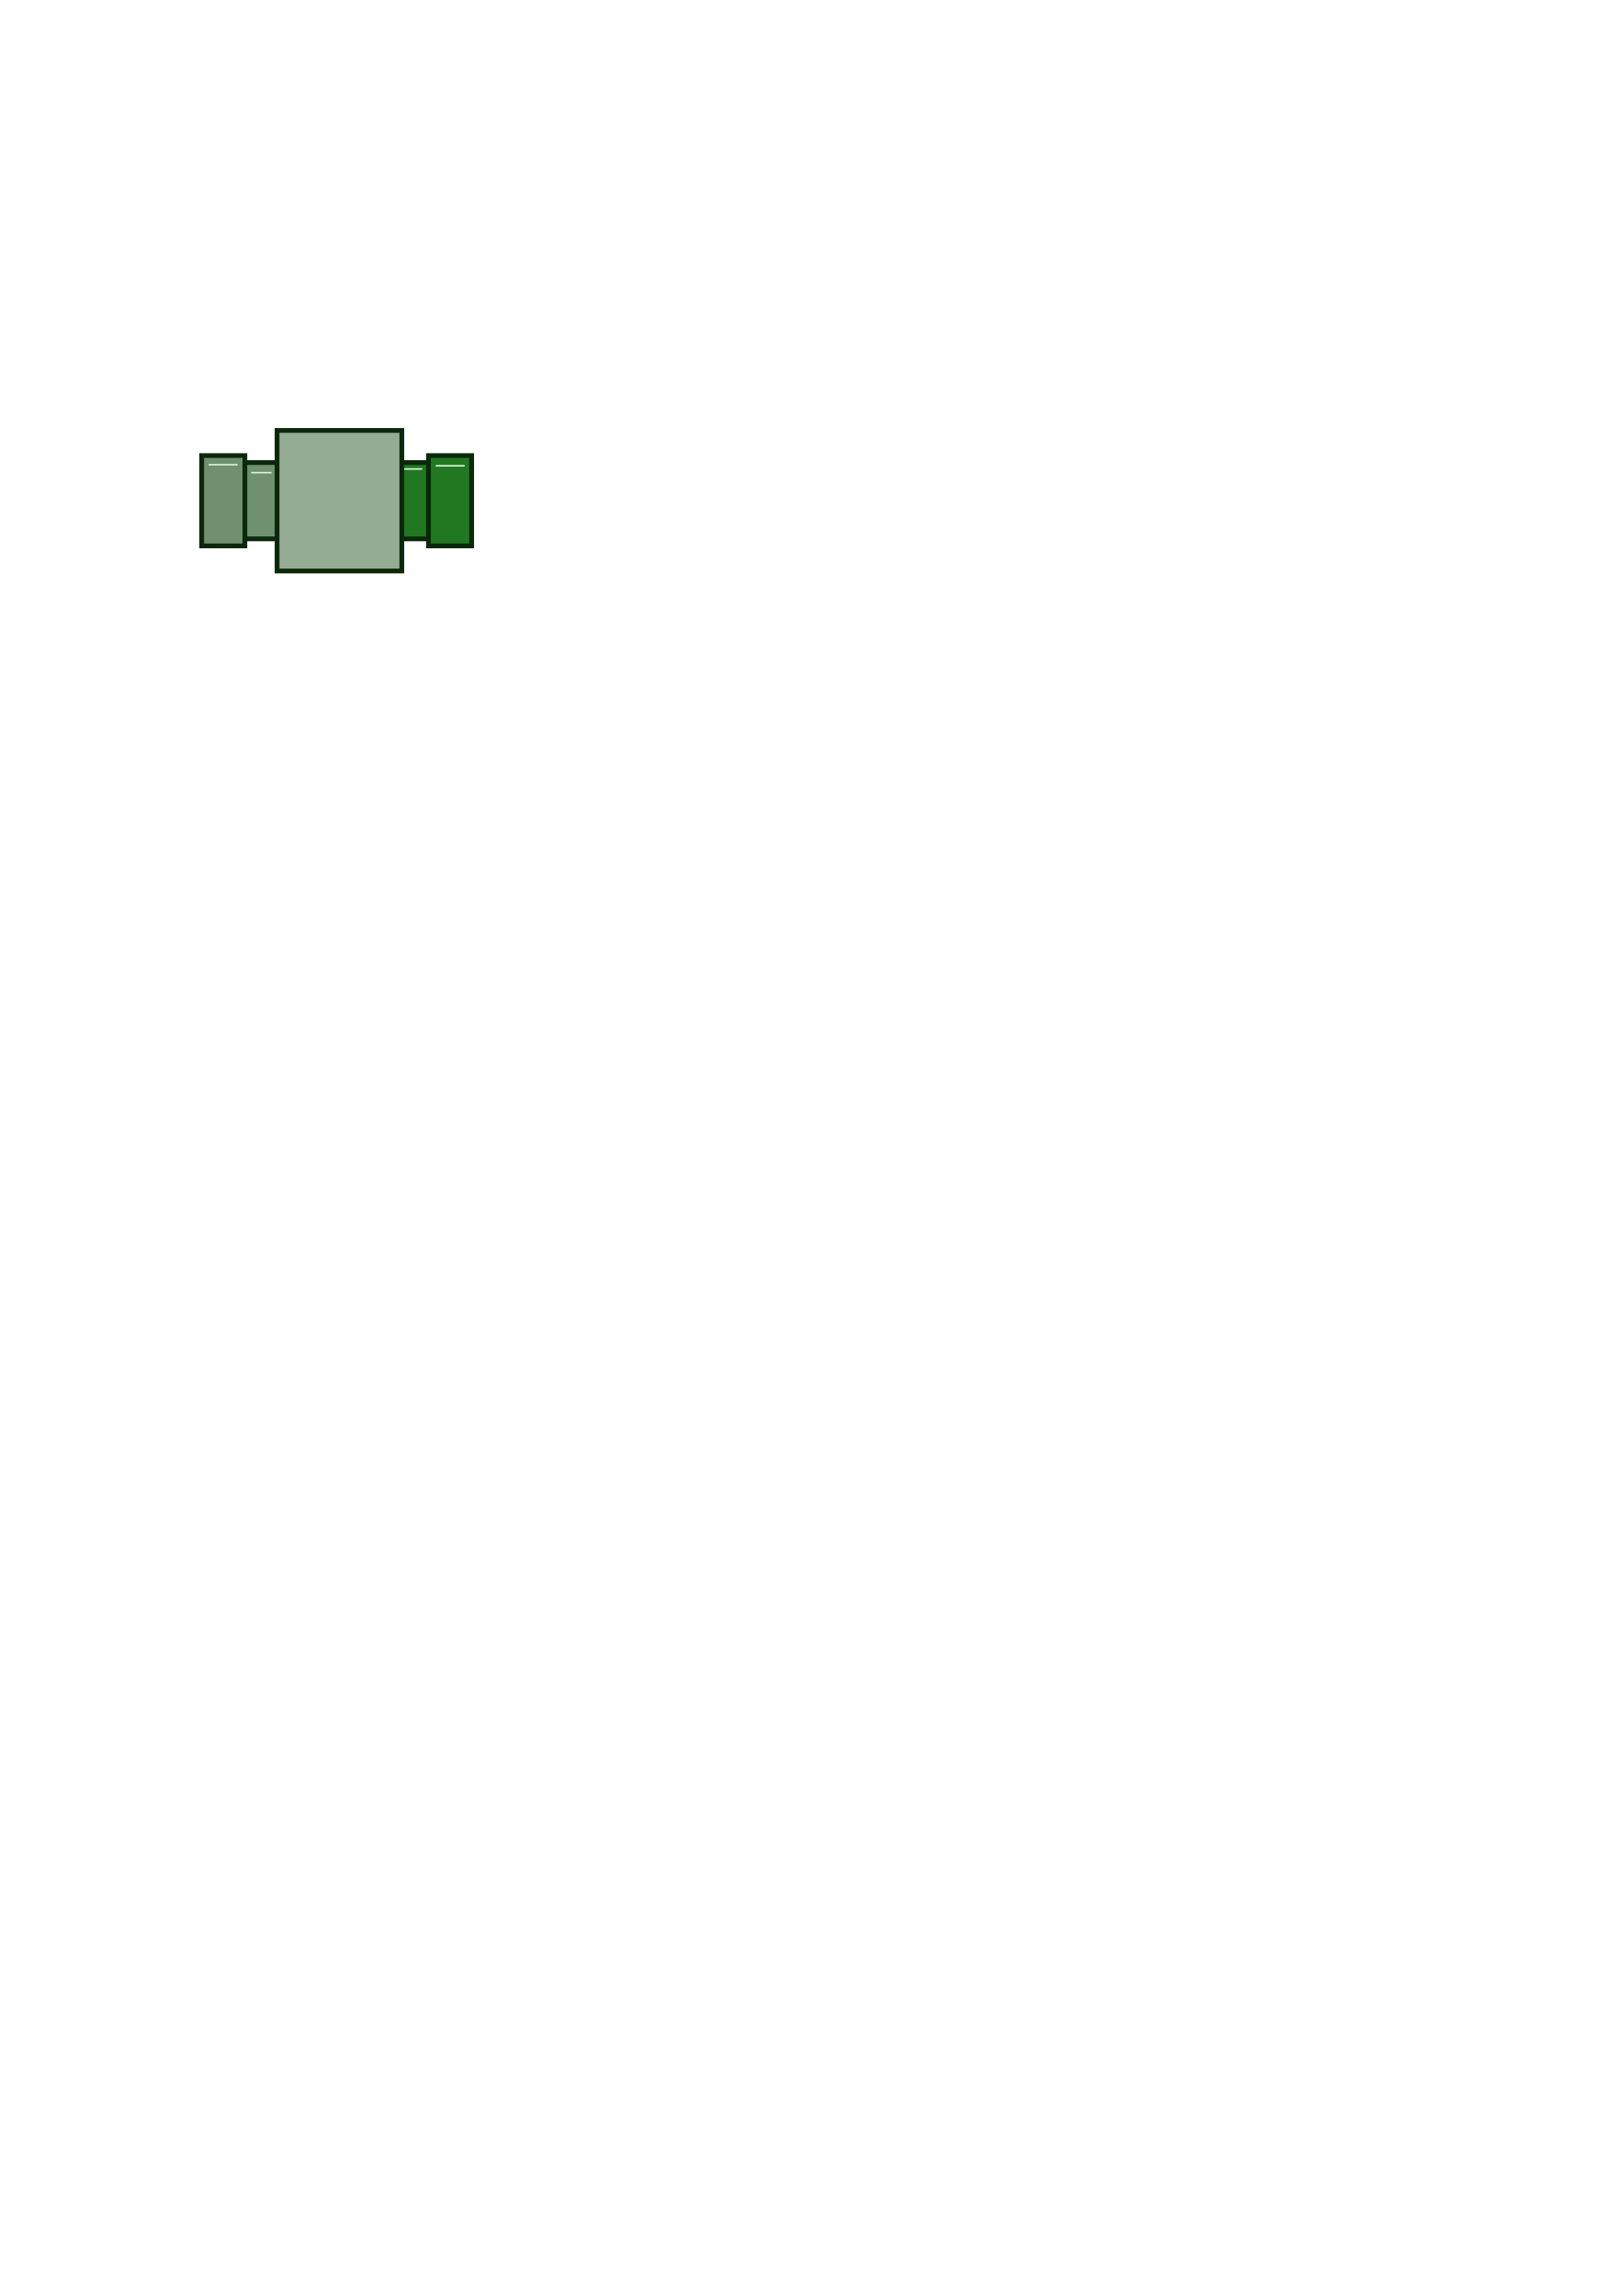
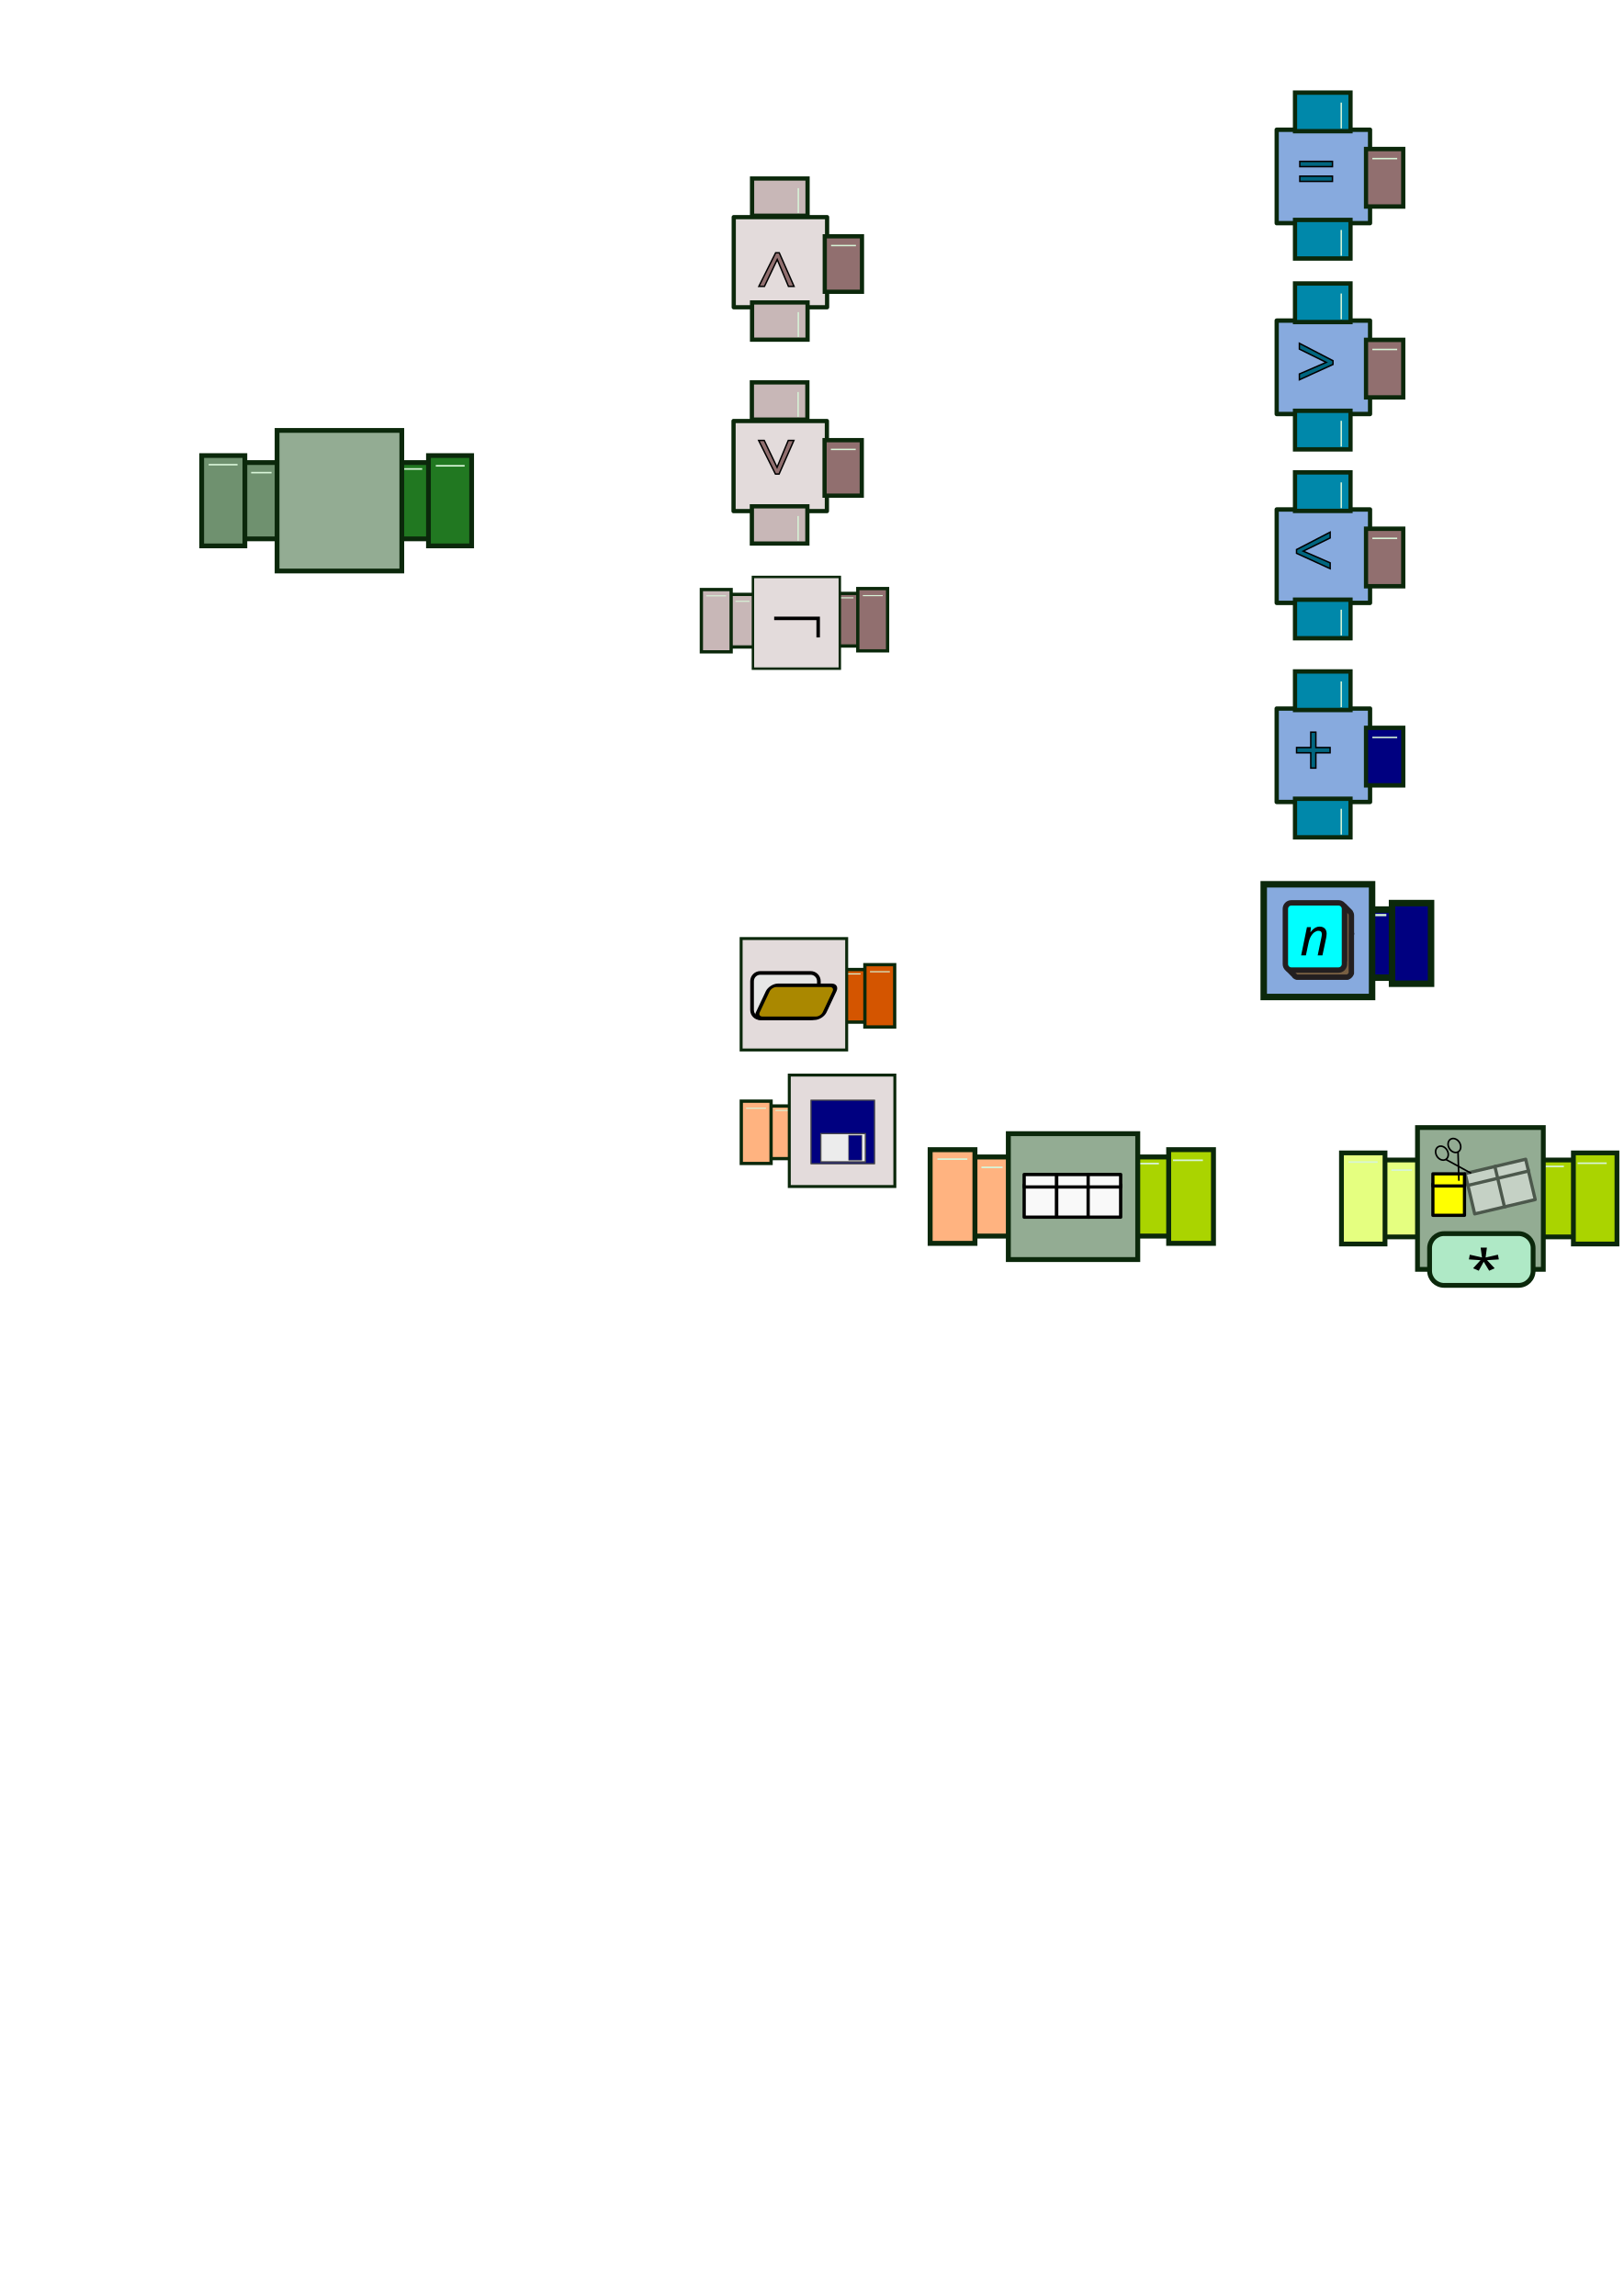
<svg xmlns="http://www.w3.org/2000/svg" width="744.094" height="1052.362" id="svg4090" version="1.1">
  <defs id="defs4092" />
  <g id="layer1">
    <g id="g19790-8-1" style="display:inline" transform="matrix(0.7275733,0,0,0.7275733,-26.77525,-80.49319)">
      <g style="display:inline" id="g19792-4-3" transform="matrix(0,1,-1,0,731.91,-36.78571)">
        <rect style="color:#000000;fill:#6f916f;fill-opacity:1;fill-rule:nonzero;stroke:#0b280b;stroke-width:3;stroke-miterlimit:4;stroke-dasharray:none;stroke-dashoffset:0;marker:none;visibility:visible;display:inline;overflow:visible;enable-background:accumulate" id="rect19794-6-8" width="48.046" height="92.857" x="438.834" y="458.039" />
        <rect y="540.872" x="434.404" height="27.197" width="56.907" id="rect19796-4-0" style="color:#000000;fill:#6f916f;fill-opacity:1;fill-rule:nonzero;stroke:#0b280b;stroke-width:3;stroke-miterlimit:4;stroke-dasharray:none;stroke-dashoffset:0;marker:none;visibility:visible;display:inline;overflow:visible;enable-background:accumulate" />
        <path id="path19798-3-0" d="m 445.164,524.071 0,12.857" style="fill:#d7f4d7;stroke:#d7f4d7;stroke-width:1px;stroke-linecap:butt;stroke-linejoin:miter;stroke-opacity:1" />
        <path style="fill:#d7f4d7;stroke:#d7f4d7;stroke-width:1px;stroke-linecap:butt;stroke-linejoin:miter;stroke-opacity:1" d="m 440.151,545.492 0,18.159" id="path19800-2-3" />
      </g>
      <rect style="color:#000000;fill:#217821;fill-opacity:1;fill-rule:nonzero;stroke:#0b280b;stroke-width:3;stroke-miterlimit:4;stroke-dasharray:none;stroke-dashoffset:0;marker:none;visibility:visible;display:inline;overflow:visible;enable-background:accumulate" id="rect19802-3-8" width="48.046" height="92.857" x="402.049" y="223.841" transform="matrix(0,1,1,0,0,0)" />
      <rect y="306.674" x="397.618" height="27.197" width="56.907" id="rect19804-8-8" style="color:#000000;fill:#217821;fill-opacity:1;fill-rule:nonzero;stroke:#0b280b;stroke-width:3;stroke-miterlimit:4;stroke-dasharray:none;stroke-dashoffset:0;marker:none;visibility:visible;display:inline;overflow:visible;enable-background:accumulate" transform="matrix(0,1,1,0,0,0)" />
      <path id="path19806-2-2" d="m 289.873,406.071 12.857,0" style="fill:#d7f4d7;stroke:#d7f4d7;stroke-width:1px;stroke-linecap:butt;stroke-linejoin:miter;stroke-opacity:1" />
      <path style="fill:#d7f4d7;stroke:#d7f4d7;stroke-width:1px;stroke-linecap:butt;stroke-linejoin:miter;stroke-opacity:1" d="m 311.294,404.071 18.159,0" id="path19808-2-6" />
      <rect style="color:#000000;fill:#93ac93;fill-opacity:1;fill-rule:nonzero;stroke:#0b280b;stroke-width:3;stroke-miterlimit:4;stroke-dasharray:none;stroke-dashoffset:0;marker:none;visibility:visible;display:inline;overflow:visible;enable-background:accumulate" id="rect19810-4-3" width="88.571" height="78.571" x="381.786" y="-289.89" transform="matrix(0,1,-1,0,0,0)" />
    </g>
+     <g style="display:inline" id="g9467" transform="matrix(1.531007,0,0,1.531007,176.5427,-289.0153)">
+       <g transform="matrix(0.3278085,0,0,0.3278085,-126.807,242.4964)" style="fill:#916f6f" id="g9378">
+         <rect transform="matrix(0,1,1,0,0,0)" y="735.486" x="378.055" height="92.857" width="48.046" id="rect9380" style="color:#000000;fill:#916f6f;fill-opacity:1;fill-rule:nonzero;stroke:#0b280b;stroke-width:3;stroke-miterlimit:4;stroke-dasharray:none;stroke-dashoffset:0;marker:none;visibility:visible;display:inline;overflow:visible;enable-background:accumulate" />
+         <rect transform="matrix(0,1,1,0,0,0)" style="color:#000000;fill:#916f6f;fill-opacity:1;fill-rule:nonzero;stroke:#0b280b;stroke-width:3;stroke-miterlimit:4;stroke-dasharray:none;stroke-dashoffset:0;marker:none;visibility:visible;display:inline;overflow:visible;enable-background:accumulate" id="rect9382" width="56.907" height="27.197" x="373.624" y="818.319" />
+         <path style="fill:#916f6f;stroke:#d7f4d7;stroke-width:1px;stroke-linecap:butt;stroke-linejoin:miter;stroke-opacity:1" d="m 801.519,382.078 12.857,0" id="path9384" />
+         <path id="path9386" d="m 822.939,380.078 18.159,0" style="fill:#916f6f;stroke:#d7f4d7;stroke-width:1px;stroke-linecap:butt;stroke-linejoin:miter;stroke-opacity:1" />
+       </g>
+       <g transform="matrix(0,0.3278085,-0.3278085,0,280.841,222.8649)" id="g9388" style="fill:#c8b7b7;display:inline">
+         <rect y="458.039" x="438.834" height="92.857" width="48.046" id="rect9390" style="color:#000000;fill:#c8b7b7;fill-opacity:1;fill-rule:nonzero;stroke:#0b280b;stroke-width:3;stroke-miterlimit:4;stroke-dasharray:none;stroke-dashoffset:0;marker:none;visibility:visible;display:inline;overflow:visible;enable-background:accumulate" />
+         <rect style="color:#000000;fill:#c8b7b7;fill-opacity:1;fill-rule:nonzero;stroke:#0b280b;stroke-width:3;stroke-miterlimit:4;stroke-dasharray:none;stroke-dashoffset:0;marker:none;visibility:visible;display:inline;overflow:visible;enable-background:accumulate" id="rect9392" width="56.907" height="27.197" x="434.404" y="540.872" />
+         <path style="fill:#c8b7b7;stroke:#d7f4d7;stroke-width:1px;stroke-linecap:butt;stroke-linejoin:miter;stroke-opacity:1" d="m 445.164,524.071 0,12.857" id="path9394" />
+         <path id="path9396" d="m 440.151,545.492 0,18.159" style="fill:#c8b7b7;stroke:#d7f4d7;stroke-width:1px;stroke-linecap:butt;stroke-linejoin:miter;stroke-opacity:1" />
+       </g>
+       <rect style="color:#000000;fill:#e3dbdb;fill-opacity:1;fill-rule:nonzero;stroke:#0b280b;stroke-width:0.73;stroke-miterlimit:4;stroke-dasharray:none;stroke-dashoffset:0;marker:none;visibility:visible;display:inline;overflow:visible;enable-background:accumulate" id="rect9398" width="27.463" height="26.01" x="361.488" y="-136.07" transform="matrix(0,1,-1,0,0,0)" />
+       <path id="path9465" d="m 116.419,373.904 13.168,0 0,5.704" style="fill:none;stroke:#000000;stroke-width:1.043;stroke-linecap:butt;stroke-linejoin:miter;stroke-miterlimit:4;stroke-opacity:1;stroke-dasharray:none" />
+     </g>
+     <g style="display:inline" id="g11375" transform="matrix(0.6462443,0,0,0.6462443,-103.75,-207.856)">
+       <rect y="475.64" x="680.858" height="63.912" width="66.201" id="rect11255" style="fill:#e3dbdb;fill-opacity:1;stroke:#0b280b;stroke-width:3;stroke-linecap:round;stroke-linejoin:round;stroke-miterlimit:4;stroke-opacity:1;stroke-dasharray:none" />
+       <text transform="matrix(0,-0.998688,1.001314,0,0,0)" xml:space="preserve" style="font-size:50.67px;font-style:normal;font-weight:normal;line-height:125%;letter-spacing:0px;word-spacing:0px;fill:#916f6f;fill-opacity:1;stroke:#000000;stroke-width:1px;stroke-linecap:butt;stroke-linejoin:miter;stroke-opacity:1;font-family:sans-serif" x="-527.994" y="728.557" id="text11263">
+         <tspan style="fill:#916f6f;fill-opacity:1;stroke-width:1px" id="tspan11265" x="-527.994" y="728.557">&gt;</tspan>
+       </text>
+       <g style="fill:#916f6f;fill-opacity:1" transform="matrix(0,-1.294903,1.287161,0,653.9113,1735.881)" id="g11267">
+         <g style="fill:#916f6f;fill-opacity:1" id="g11269" transform="matrix(0,1,-1,0,1006.708,-884.3725)">
+           <rect y="955.45" x="43.972" height="20.505" width="30.391" id="rect11271" style="color:#000000;fill:#916f6f;fill-opacity:1;fill-rule:nonzero;stroke:#0b280b;stroke-width:2.324;stroke-miterlimit:4;stroke-dasharray:none;stroke-dashoffset:0;marker:none;visibility:visible;display:inline;overflow:visible;enable-background:accumulate" transform="matrix(0,1,1,0,0,0)" />
+           <path style="fill:#916f6f;fill-opacity:1;stroke:#d7f4d7;stroke-width:0.775px;stroke-linecap:butt;stroke-linejoin:miter;stroke-opacity:1" d="m 958.933,49.044 13.691,0" id="path11273" />
+         </g>
+       </g>
+       <g style="fill:#c8b7b7;fill-opacity:1" id="g11275" transform="matrix(0,1.287161,-1.294903,0,693.7436,-718.5692)">
+         <rect transform="matrix(0,1,-1,0,0,0)" style="color:#000000;fill:#c8b7b7;fill-opacity:1;fill-rule:nonzero;stroke:#0b280b;stroke-width:2.324;stroke-miterlimit:4;stroke-dasharray:none;stroke-dashoffset:0;marker:none;visibility:visible;display:inline;overflow:visible;enable-background:accumulate" id="rect11277" width="30.391" height="20.505" x="-30.476" y="-927.004" />
+         <path id="path11279" d="m 925.52,-25.404 -13.691,0" style="fill:#c8b7b7;fill-opacity:1;stroke:#d7f4d7;stroke-width:0.775px;stroke-linecap:butt;stroke-linejoin:miter;stroke-opacity:1" />
+       </g>
+       <g transform="matrix(0,1.287161,-1.294903,0,693.7436,-630.6597)" id="g11328" style="fill:#c8b7b7;fill-opacity:1">
+         <rect y="-927.004" x="-30.476" height="20.505" width="30.391" id="rect11330" style="color:#000000;fill:#c8b7b7;fill-opacity:1;fill-rule:nonzero;stroke:#0b280b;stroke-width:2.324;stroke-miterlimit:4;stroke-dasharray:none;stroke-dashoffset:0;marker:none;visibility:visible;display:inline;overflow:visible;enable-background:accumulate" transform="matrix(0,1,-1,0,0,0)" />
+         <path style="fill:#c8b7b7;fill-opacity:1;stroke:#d7f4d7;stroke-width:0.775px;stroke-linecap:butt;stroke-linejoin:miter;stroke-opacity:1" d="m 925.52,-25.404 -13.691,0" id="path11332" />
+       </g>
+     </g>
+     <g style="display:inline" id="g11360" transform="matrix(0.6462443,0,0,0.6462443,-199.5613,-110.5238)">
+       <rect style="fill:#e3dbdb;fill-opacity:1;stroke:#0b280b;stroke-width:3;stroke-linecap:round;stroke-linejoin:round;stroke-miterlimit:4;stroke-opacity:1;stroke-dasharray:none" id="rect11334" width="66.201" height="63.912" x="828.98" y="469.618" />
+       <text id="text11336" y="876.484" x="481.511" style="font-size:50.67px;font-style:normal;font-weight:normal;line-height:125%;letter-spacing:0px;word-spacing:0px;fill:#916f6f;fill-opacity:1;stroke:#000000;stroke-width:1px;stroke-linecap:butt;stroke-linejoin:miter;stroke-opacity:1;font-family:sans-serif" xml:space="preserve" transform="matrix(0,0.998688,1.001314,0,0,0)">
+         <tspan y="876.484" x="481.511" id="tspan11338" style="fill:#916f6f;fill-opacity:1;stroke-width:1px">&gt;</tspan>
+       </text>
+       <g id="g11340" transform="matrix(0,-1.294903,1.287161,0,802.0328,1729.86)" style="fill:#916f6f;fill-opacity:1">
+         <g transform="matrix(0,1,-1,0,1006.708,-884.3725)" id="g11342" style="fill:#916f6f;fill-opacity:1">
+           <rect transform="matrix(0,1,1,0,0,0)" style="color:#000000;fill:#916f6f;fill-opacity:1;fill-rule:nonzero;stroke:#0b280b;stroke-width:2.324;stroke-miterlimit:4;stroke-dasharray:none;stroke-dashoffset:0;marker:none;visibility:visible;display:inline;overflow:visible;enable-background:accumulate" id="rect11344" width="30.391" height="20.505" x="43.972" y="955.45" />
+           <path id="path11346" d="m 958.933,49.044 13.691,0" style="fill:#916f6f;fill-opacity:1;stroke:#d7f4d7;stroke-width:0.775px;stroke-linecap:butt;stroke-linejoin:miter;stroke-opacity:1" />
+         </g>
+       </g>
+       <g transform="matrix(0,1.287161,-1.294903,0,841.8651,-724.5904)" id="g11348" style="fill:#c8b7b7;fill-opacity:1">
+         <rect y="-927.004" x="-30.476" height="20.505" width="30.391" id="rect11350" style="color:#000000;fill:#c8b7b7;fill-opacity:1;fill-rule:nonzero;stroke:#0b280b;stroke-width:2.324;stroke-miterlimit:4;stroke-dasharray:none;stroke-dashoffset:0;marker:none;visibility:visible;display:inline;overflow:visible;enable-background:accumulate" transform="matrix(0,1,-1,0,0,0)" />
+         <path style="fill:#c8b7b7;fill-opacity:1;stroke:#d7f4d7;stroke-width:0.775px;stroke-linecap:butt;stroke-linejoin:miter;stroke-opacity:1" d="m 925.52,-25.404 -13.691,0" id="path11352" />
+       </g>
+       <g style="fill:#c8b7b7;fill-opacity:1" id="g11354" transform="matrix(0,1.287161,-1.294903,0,841.8651,-636.6809)">
+         <rect transform="matrix(0,1,-1,0,0,0)" style="color:#000000;fill:#c8b7b7;fill-opacity:1;fill-rule:nonzero;stroke:#0b280b;stroke-width:2.324;stroke-miterlimit:4;stroke-dasharray:none;stroke-dashoffset:0;marker:none;visibility:visible;display:inline;overflow:visible;enable-background:accumulate" id="rect11356" width="30.391" height="20.505" x="-30.476" y="-927.004" />
+         <path id="path11358" d="m 925.52,-25.404 -13.691,0" style="fill:#c8b7b7;fill-opacity:1;stroke:#d7f4d7;stroke-width:0.775px;stroke-linecap:butt;stroke-linejoin:miter;stroke-opacity:1" />
+       </g>
+     </g>
+     <g style="display:inline" id="g11603" transform="matrix(1.105362,0,0,1.14556,-173.2795,-86.34945)">
+       <g transform="matrix(0.5847671,0,0,0.5847671,216.0866,108.8277)" id="g11485">
+         <rect style="fill:#87aade;fill-opacity:1;stroke:#0b280b;stroke-width:3;stroke-linecap:round;stroke-linejoin:round;stroke-miterlimit:4;stroke-opacity:1;stroke-dasharray:none" id="rect11459" width="66.201" height="63.912" x="803.691" y="291.391" />
+         <text id="text11461" y="337.314" x="816.313" style="font-size:50.67px;font-style:normal;font-weight:normal;line-height:125%;letter-spacing:0px;word-spacing:0px;fill:#006680;fill-opacity:1;stroke:#000000;stroke-width:1px;stroke-linecap:butt;stroke-linejoin:miter;stroke-opacity:1;font-family:sans-serif" xml:space="preserve" transform="scale(0.998688,1.001314)">
+           <tspan y="337.314" x="816.313" id="tspan11463" style="stroke-width:1px">&lt;</tspan>
+         </text>
+         <g style="fill:#916f6f;fill-opacity:1" id="g11465" transform="matrix(0,-1.294903,1.287161,0,775.5396,1551.224)">
+           <g style="fill:#916f6f;fill-opacity:1" transform="matrix(0,1,-1,0,1006.708,-884.3725)" id="g11467">
+             <rect transform="matrix(0,1,1,0,0,0)" style="color:#000000;fill:#916f6f;fill-opacity:1;fill-rule:nonzero;stroke:#0b280b;stroke-width:2.324;stroke-miterlimit:4;stroke-dasharray:none;stroke-dashoffset:0;marker:none;visibility:visible;display:inline;overflow:visible;enable-background:accumulate" id="rect11469" width="30.391" height="20.505" x="43.972" y="955.45" />
+             <path id="path11471" d="m 958.933,49.044 13.691,0" style="fill:#916f6f;fill-opacity:1;stroke:#d7f4d7;stroke-width:0.775px;stroke-linecap:butt;stroke-linejoin:miter;stroke-opacity:1" />
+           </g>
+         </g>
+         <g transform="matrix(0,1.287161,-1.294903,0,816.5761,-900.8179)" id="g11473">
+           <rect y="-927.004" x="-30.476" height="20.505" width="30.391" id="rect11475" style="color:#000000;fill:#0088aa;fill-opacity:1;fill-rule:nonzero;stroke:#0b280b;stroke-width:2.324;stroke-miterlimit:4;stroke-dasharray:none;stroke-dashoffset:0;marker:none;visibility:visible;display:inline;overflow:visible;enable-background:accumulate" transform="matrix(0,1,-1,0,0,0)" />
+           <path style="fill:#d7f4d7;stroke:#d7f4d7;stroke-width:0.775px;stroke-linecap:butt;stroke-linejoin:miter;stroke-opacity:1" d="m 925.52,-25.404 -13.691,0" id="path11477" />
+         </g>
+         <g id="g11479" transform="matrix(0,1.287161,-1.294903,0,816.5761,-813.7042)">
+           <rect transform="matrix(0,1,-1,0,0,0)" style="color:#000000;fill:#0088aa;fill-opacity:1;fill-rule:nonzero;stroke:#0b280b;stroke-width:2.324;stroke-miterlimit:4;stroke-dasharray:none;stroke-dashoffset:0;marker:none;visibility:visible;display:inline;overflow:visible;enable-background:accumulate" id="rect11481" width="30.391" height="20.505" x="-30.476" y="-927.004" />
+           <path id="path11483" d="m 925.52,-25.404 -13.691,0" style="fill:#d7f4d7;stroke:#d7f4d7;stroke-width:0.775px;stroke-linecap:butt;stroke-linejoin:miter;stroke-opacity:1" />
+         </g>
+       </g>
+     </g>
+     <g style="display:inline" id="g11588" transform="matrix(1.105362,0,0,1.14556,-75.98004,-172.1136)">
+       <rect style="fill:#87aade;fill-opacity:1;stroke:#0b280b;stroke-width:1.754;stroke-linecap:round;stroke-linejoin:round;stroke-miterlimit:4;stroke-opacity:1;stroke-dasharray:none" id="rect4495" width="38.712" height="37.374" x="598.033" y="278.519" />
+       <text id="text4501" y="305.232" x="606.754" style="font-size:29.63px;font-style:normal;font-weight:normal;line-height:125%;letter-spacing:0px;word-spacing:0px;fill:#006680;fill-opacity:1;stroke:#000000;stroke-width:0.585px;stroke-linecap:butt;stroke-linejoin:miter;stroke-opacity:1;font-family:sans-serif" xml:space="preserve" transform="scale(0.998688,1.001314)">
+         <tspan y="305.232" x="606.754" id="tspan4503" style="stroke-width:0.585px">&gt;</tspan>
+       </text>
+       <g style="fill:#916f6f;fill-opacity:1" id="g4505" transform="matrix(0,-0.7572165,0.7526895,0,581.5716,1015.228)">
+         <g style="fill:#916f6f;fill-opacity:1" transform="matrix(0,1,-1,0,1006.708,-884.3725)" id="g4507">
+           <rect transform="matrix(0,1,1,0,0,0)" style="color:#000000;fill:#916f6f;fill-opacity:1;fill-rule:nonzero;stroke:#0b280b;stroke-width:2.324;stroke-miterlimit:4;stroke-dasharray:none;stroke-dashoffset:0;marker:none;visibility:visible;display:inline;overflow:visible;enable-background:accumulate" id="rect4509" width="30.391" height="20.505" x="43.972" y="955.45" />
+           <path id="path4511" d="m 958.933,49.044 13.691,0" style="fill:#916f6f;fill-opacity:1;stroke:#d7f4d7;stroke-width:0.775px;stroke-linecap:butt;stroke-linejoin:miter;stroke-opacity:1" />
+         </g>
+       </g>
+       <g transform="matrix(0,0.7526895,-0.7572165,0,605.5684,-418.6452)" id="g4519">
+         <rect y="-927.004" x="-30.476" height="20.505" width="30.391" id="rect4521" style="color:#000000;fill:#0088aa;fill-opacity:1;fill-rule:nonzero;stroke:#0b280b;stroke-width:2.324;stroke-miterlimit:4;stroke-dasharray:none;stroke-dashoffset:0;marker:none;visibility:visible;display:inline;overflow:visible;enable-background:accumulate" transform="matrix(0,1,-1,0,0,0)" />
+         <path style="fill:#d7f4d7;stroke:#d7f4d7;stroke-width:0.775px;stroke-linecap:butt;stroke-linejoin:miter;stroke-opacity:1" d="m 925.52,-25.404 -13.691,0" id="path4523" />
+       </g>
+       <g id="g11307" transform="matrix(0,0.7526895,-0.7572165,0,605.5684,-367.704)">
+         <rect transform="matrix(0,1,-1,0,0,0)" style="color:#000000;fill:#0088aa;fill-opacity:1;fill-rule:nonzero;stroke:#0b280b;stroke-width:2.324;stroke-miterlimit:4;stroke-dasharray:none;stroke-dashoffset:0;marker:none;visibility:visible;display:inline;overflow:visible;enable-background:accumulate" id="rect11309" width="30.391" height="20.505" x="-30.476" y="-927.004" />
+         <path id="path11311" d="m 925.52,-25.404 -13.691,0" style="fill:#d7f4d7;stroke:#d7f4d7;stroke-width:0.775px;stroke-linecap:butt;stroke-linejoin:miter;stroke-opacity:1" />
+       </g>
+     </g>
+     <g style="display:inline" id="g11444" transform="matrix(0.6463793,0,0,0.6698859,247.719,-134.122)">
+       <rect y="288.982" x="521.898" height="63.912" width="66.201" id="rect11392" style="fill:#87aade;fill-opacity:1;stroke:#0b280b;stroke-width:3;stroke-linecap:round;stroke-linejoin:round;stroke-miterlimit:4;stroke-opacity:1;stroke-dasharray:none" />
+       <text transform="scale(0.998688,1.001314)" xml:space="preserve" style="font-size:50.67px;font-style:normal;font-weight:normal;line-height:125%;letter-spacing:0px;word-spacing:0px;fill:#006680;fill-opacity:1;stroke:#000000;stroke-width:1px;stroke-linecap:butt;stroke-linejoin:miter;stroke-opacity:1;font-family:sans-serif" x="536.153" y="334.909" id="text11394">
+         <tspan style="stroke-width:1px" id="tspan11396" x="536.153" y="334.909">=</tspan>
+       </text>
+       <g style="fill:#916f6f;fill-opacity:1" transform="matrix(0,-1.294903,1.287161,0,493.7474,1548.816)" id="g11398">
+         <g style="fill:#916f6f;fill-opacity:1" id="g11400" transform="matrix(0,1,-1,0,1006.708,-884.3725)">
+           <rect y="955.45" x="43.972" height="20.505" width="30.391" id="rect11402" style="color:#000000;fill:#916f6f;fill-opacity:1;fill-rule:nonzero;stroke:#0b280b;stroke-width:2.324;stroke-miterlimit:4;stroke-dasharray:none;stroke-dashoffset:0;marker:none;visibility:visible;display:inline;overflow:visible;enable-background:accumulate" transform="matrix(0,1,1,0,0,0)" />
+           <path style="fill:#916f6f;fill-opacity:1;stroke:#d7f4d7;stroke-width:0.775px;stroke-linecap:butt;stroke-linejoin:miter;stroke-opacity:1" d="m 958.933,49.044 13.691,0" id="path11404" />
+         </g>
+       </g>
+       <g id="g11406" transform="matrix(0,1.287161,-1.294903,0,534.7839,-903.2264)">
+         <rect transform="matrix(0,1,-1,0,0,0)" style="color:#000000;fill:#0088aa;fill-opacity:1;fill-rule:nonzero;stroke:#0b280b;stroke-width:2.324;stroke-miterlimit:4;stroke-dasharray:none;stroke-dashoffset:0;marker:none;visibility:visible;display:inline;overflow:visible;enable-background:accumulate" id="rect11408" width="30.391" height="20.505" x="-30.476" y="-927.004" />
+         <path id="path11410" d="m 925.52,-25.404 -13.691,0" style="fill:#d7f4d7;stroke:#d7f4d7;stroke-width:0.775px;stroke-linecap:butt;stroke-linejoin:miter;stroke-opacity:1" />
+       </g>
+       <g transform="matrix(0,1.287161,-1.294903,0,534.7839,-816.1127)" id="g11412">
+         <rect y="-927.004" x="-30.476" height="20.505" width="30.391" id="rect11414" style="color:#000000;fill:#0088aa;fill-opacity:1;fill-rule:nonzero;stroke:#0b280b;stroke-width:2.324;stroke-miterlimit:4;stroke-dasharray:none;stroke-dashoffset:0;marker:none;visibility:visible;display:inline;overflow:visible;enable-background:accumulate" transform="matrix(0,1,-1,0,0,0)" />
+         <path style="fill:#d7f4d7;stroke:#d7f4d7;stroke-width:0.775px;stroke-linecap:butt;stroke-linejoin:miter;stroke-opacity:1" d="m 925.52,-25.404 -13.691,0" id="path11416" />
+       </g>
+     </g>
+     <g style="display:inline" id="g11679" transform="matrix(1.262883,0,0,1.262883,125.1983,-237.8141)">
+       <rect style="fill:#87aade;fill-opacity:1;stroke:#0b280b;stroke-width:1.563;stroke-linecap:round;stroke-linejoin:round;stroke-miterlimit:4;stroke-opacity:1;stroke-dasharray:none" id="rect11623" width="33.884" height="33.902" x="364.139" y="445.473" />
+       <text id="text11625" y="461.141" x="377.215" style="font-size:26.402px;font-style:normal;font-weight:normal;line-height:125%;letter-spacing:0px;word-spacing:0px;fill:#006680;fill-opacity:1;stroke:#000000;stroke-width:0.521px;stroke-linecap:butt;stroke-linejoin:miter;stroke-opacity:1;font-family:sans-serif" xml:space="preserve" transform="scale(0.9810093,1.019358)">
+         <tspan y="461.141" x="377.215" id="tspan11627" style="stroke-width:0.521px">+</tspan>
+       </text>
+       <g id="g11631" transform="matrix(0.6588055,0,0,0.6868705,-232.8989,422.2637)" style="fill:#000080;fill-opacity:1">
+         <rect y="955.45" x="43.972" height="20.505" width="30.391" id="rect11633" style="color:#000000;fill:#000080;fill-opacity:1;fill-rule:nonzero;stroke:#0b280b;stroke-width:2.324;stroke-miterlimit:4;stroke-dasharray:none;stroke-dashoffset:0;marker:none;visibility:visible;display:inline;overflow:visible;enable-background:accumulate" transform="matrix(0,1,1,0,0,0)" />
+         <path style="fill:#000080;fill-opacity:1;stroke:#d7f4d7;stroke-width:0.775px;stroke-linecap:butt;stroke-linejoin:miter;stroke-opacity:1" d="m 958.933,49.044 13.691,0" id="path11635" />
+       </g>
+       <g transform="matrix(0,0.6827641,-0.6627679,0,370.7342,-186.9239)" id="g11637">
+         <rect y="-927.004" x="-30.476" height="20.505" width="30.391" id="rect11639" style="color:#000000;fill:#0088aa;fill-opacity:1;fill-rule:nonzero;stroke:#0b280b;stroke-width:2.324;stroke-miterlimit:4;stroke-dasharray:none;stroke-dashoffset:0;marker:none;visibility:visible;display:inline;overflow:visible;enable-background:accumulate" transform="matrix(0,1,-1,0,0,0)" />
+         <path style="fill:#d7f4d7;stroke:#d7f4d7;stroke-width:0.775px;stroke-linecap:butt;stroke-linejoin:miter;stroke-opacity:1" d="m 925.52,-25.404 -13.691,0" id="path11641" />
+       </g>
+       <g id="g11643" transform="matrix(0,0.6827641,-0.6627679,0,370.7342,-140.7152)">
+         <rect transform="matrix(0,1,-1,0,0,0)" style="color:#000000;fill:#0088aa;fill-opacity:1;fill-rule:nonzero;stroke:#0b280b;stroke-width:2.324;stroke-miterlimit:4;stroke-dasharray:none;stroke-dashoffset:0;marker:none;visibility:visible;display:inline;overflow:visible;enable-background:accumulate" id="rect11645" width="30.391" height="20.505" x="-30.476" y="-927.004" />
+         <path id="path11647" d="m 925.52,-25.404 -13.691,0" style="fill:#d7f4d7;stroke:#d7f4d7;stroke-width:0.775px;stroke-linecap:butt;stroke-linejoin:miter;stroke-opacity:1" />
+       </g>
+     </g>
+     <g style="display:inline" id="g14945" transform="matrix(0.7338739,0,0,0.7338739,539.3747,84.7616)">
+       <g transform="matrix(0,1,-1,0,670.7808,170.1441)" id="g10537" style="fill:#e5ff80;fill-opacity:1;display:inline">
+         <rect y="458.039" x="438.834" height="92.857" width="48.046" id="rect10539" style="color:#000000;fill:#e5ff80;fill-opacity:1;fill-rule:nonzero;stroke:#0b280b;stroke-width:3;stroke-miterlimit:4;stroke-dasharray:none;stroke-dashoffset:0;marker:none;visibility:visible;display:inline;overflow:visible;enable-background:accumulate" />
+         <rect style="color:#000000;fill:#e5ff80;fill-opacity:1;fill-rule:nonzero;stroke:#0b280b;stroke-width:3;stroke-miterlimit:4;stroke-dasharray:none;stroke-dashoffset:0;marker:none;visibility:visible;display:inline;overflow:visible;enable-background:accumulate" id="rect10541" width="56.907" height="27.197" x="434.404" y="540.872" />
+         <path style="fill:#e5ff80;fill-opacity:1;stroke:#d7f4d7;stroke-width:1px;stroke-linecap:butt;stroke-linejoin:miter;stroke-opacity:1" d="m 445.164,524.071 0,12.857" id="path10543" />
+         <path id="path10545" d="m 440.151,545.492 0,18.159" style="fill:#e5ff80;fill-opacity:1;stroke:#d7f4d7;stroke-width:1px;stroke-linecap:butt;stroke-linejoin:miter;stroke-opacity:1" />
+       </g>
+       <rect transform="matrix(0,1,1,0,0,0)" y="162.712" x="608.978" height="92.857" width="48.046" id="rect10547" style="color:#000000;fill:#aad400;fill-opacity:1;fill-rule:nonzero;stroke:#0b280b;stroke-width:3;stroke-miterlimit:4;stroke-dasharray:none;stroke-dashoffset:0;marker:none;visibility:visible;display:inline;overflow:visible;enable-background:accumulate" />
+       <rect transform="matrix(0,1,1,0,0,0)" style="color:#000000;fill:#aad400;fill-opacity:1;fill-rule:nonzero;stroke:#0b280b;stroke-width:3;stroke-miterlimit:4;stroke-dasharray:none;stroke-dashoffset:0;marker:none;visibility:visible;display:inline;overflow:visible;enable-background:accumulate" id="rect10549" width="56.907" height="27.197" x="604.548" y="247.544" />
+       <path style="fill:#d7f4d7;stroke:#d7f4d7;stroke-width:1px;stroke-linecap:butt;stroke-linejoin:miter;stroke-opacity:1" d="m 228.744,613.001 12.857,0" id="path10551" />
+       <path id="path10553" d="m 250.165,611.001 18.159,0" style="fill:#d7f4d7;stroke:#d7f4d7;stroke-width:1px;stroke-linecap:butt;stroke-linejoin:miter;stroke-opacity:1" />
+       <rect transform="matrix(0,1,-1,0,0,0)" y="-228.761" x="588.716" height="78.571" width="88.571" id="rect10555" style="color:#000000;fill:#93ac93;fill-opacity:1;fill-rule:nonzero;stroke:#0b280b;stroke-width:3;stroke-miterlimit:4;stroke-dasharray:none;stroke-dashoffset:0;marker:none;visibility:visible;display:inline;overflow:visible;enable-background:accumulate" />
+       <rect y="623.945" x="159.8" height="19.589" width="19.742" id="rect10557" style="fill:#ffff00;fill-opacity:1;stroke:#000000;stroke-width:2;stroke-linecap:round;stroke-linejoin:round;stroke-miterlimit:4;stroke-opacity:1;stroke-dasharray:none" />
+       <rect style="fill:#ffff00;fill-opacity:1;stroke:#000000;stroke-width:2;stroke-linecap:round;stroke-linejoin:round;stroke-miterlimit:4;stroke-opacity:1;stroke-dasharray:none" id="rect10559" width="19.742" height="7.583" x="159.8" y="617.626" />
+       <g id="g10561" transform="translate(-167.7049,-231.7041)" style="opacity:0.488;stroke-width:2;stroke-miterlimit:4;stroke-dasharray:none">
+         <rect transform="matrix(0.9730835,-0.2304529,0.2304529,0.9730835,0,0)" y="912.732" x="142.594" height="19.589" width="19.742" id="rect10563" style="fill:#f9f9f9;fill-opacity:1;stroke:#000000;stroke-width:2;stroke-linecap:round;stroke-linejoin:round;stroke-miterlimit:4;stroke-opacity:1;stroke-dasharray:none" />
+         <rect transform="matrix(0.9730835,-0.2304529,0.2304529,0.9730835,0,0)" style="fill:#f9f9f9;fill-opacity:1;stroke:#000000;stroke-width:2;stroke-linecap:round;stroke-linejoin:round;stroke-miterlimit:4;stroke-opacity:1;stroke-dasharray:none" id="rect10565" width="19.742" height="19.589" x="161.699" y="912.732" />
+         <rect transform="matrix(0.9730835,-0.2304529,0.2304529,0.9730835,0,0)" style="fill:#f9f9f9;fill-opacity:1;stroke:#000000;stroke-width:2;stroke-linecap:round;stroke-linejoin:round;stroke-miterlimit:4;stroke-opacity:1;stroke-dasharray:none" id="rect10567" width="19.742" height="7.583" x="142.594" y="906.413" />
+         <rect transform="matrix(0.9730835,-0.2304529,0.2304529,0.9730835,0,0)" y="906.413" x="161.699" height="7.583" width="19.742" id="rect10569" style="fill:#f9f9f9;fill-opacity:1;stroke:#000000;stroke-width:2;stroke-linecap:round;stroke-linejoin:round;stroke-miterlimit:4;stroke-opacity:1;stroke-dasharray:none" />
+       </g>
+       <g id="g10571" transform="matrix(-0.4189621,0.2567805,-0.2589489,-0.4225002,425.0539,909.0271)">
+         <ellipse ry="9.286" rx="7.5" cy="797.362" cx="108.214" id="ellipse10573" style="fill:none;stroke:#000000;stroke-width:2.026;stroke-linecap:round;stroke-linejoin:round;stroke-miterlimit:4;stroke-opacity:1;stroke-dasharray:none" d="m 115.714,797.362 c 0,5.128 -3.358,9.286 -7.5,9.286 -4.142,0 -7.5,-4.157 -7.5,-9.286 0,-5.128 3.358,-9.286 7.5,-9.286 4.142,0 7.5,4.157 7.5,9.286 z" />
+         <ellipse style="fill:none;stroke:#000000;stroke-width:2.026;stroke-linecap:round;stroke-linejoin:round;stroke-miterlimit:4;stroke-opacity:1;stroke-dasharray:none" id="ellipse10575" cx="126.786" cy="797.362" rx="7.5" ry="9.286" d="m 134.286,797.362 c 0,5.128 -3.358,9.286 -7.5,9.286 -4.142,0 -7.5,-4.157 -7.5,-9.286 0,-5.128 3.358,-9.286 7.5,-9.286 4.142,0 7.5,4.157 7.5,9.286 z" />
+         <path id="path10577" d="m 108.571,788.076 18.204,-31.53" style="fill:none;stroke:#000000;stroke-width:2.026px;stroke-linecap:butt;stroke-linejoin:miter;stroke-opacity:1" />
+         <path style="fill:none;stroke:#000000;stroke-width:2.026px;stroke-linecap:butt;stroke-linejoin:miter;stroke-opacity:1" d="M 126.775,788.076 108.571,756.546" id="path10579" />
+       </g>
+       <rect style="fill:#afe9c6;fill-opacity:1;stroke:#0b280b;stroke-width:3;stroke-linecap:round;stroke-linejoin:round;stroke-miterlimit:4;stroke-opacity:1;stroke-dasharray:none" id="rect10581" width="64.65" height="32.325" x="157.738" y="654.963" ry="9.091" />
+       <text xml:space="preserve" style="font-size:35.824px;font-style:normal;font-weight:normal;line-height:125%;letter-spacing:0px;word-spacing:0px;fill:#000000;fill-opacity:1;stroke:none;font-family:sans-serif" x="161.794" y="768.291" id="text10583" transform="scale(1.116575,0.8955962)">
+         <tspan id="tspan10585" x="161.794" y="768.291">*</tspan>
+       </text>
+     </g>
+     <g transform="matrix(0,0.7547449,-0.7547449,0,855.0042,199.0784)" id="g10503" style="fill:#ffb380;fill-opacity:1;display:inline">
+       <rect y="458.039" x="438.834" height="92.857" width="48.046" id="rect10505" style="color:#000000;fill:#ffb380;fill-opacity:1;fill-rule:nonzero;stroke:#0b280b;stroke-width:3;stroke-miterlimit:4;stroke-dasharray:none;stroke-dashoffset:0;marker:none;visibility:visible;display:inline;overflow:visible;enable-background:accumulate" />
+       <rect style="color:#000000;fill:#ffb380;fill-opacity:1;fill-rule:nonzero;stroke:#0b280b;stroke-width:3;stroke-miterlimit:4;stroke-dasharray:none;stroke-dashoffset:0;marker:none;visibility:visible;display:inline;overflow:visible;enable-background:accumulate" id="rect10507" width="56.907" height="27.197" x="434.404" y="540.872" />
+       <path style="fill:#ffb380;fill-opacity:1;stroke:#d7f4d7;stroke-width:1px;stroke-linecap:butt;stroke-linejoin:miter;stroke-opacity:1" d="m 445.164,524.071 0,12.857" id="path10509" />
+       <path id="path10511" d="m 440.151,545.492 0,18.159" style="fill:#ffb380;fill-opacity:1;stroke:#d7f4d7;stroke-width:1px;stroke-linecap:butt;stroke-linejoin:miter;stroke-opacity:1" />
+     </g>
+     <rect transform="matrix(0,1,1,0,0,0)" y="471.542" x="530.286" height="70.083" width="36.262" id="rect10513" style="color:#000000;fill:#aad400;fill-opacity:1;fill-rule:nonzero;stroke:#0b280b;stroke-width:2.264;stroke-miterlimit:4;stroke-dasharray:none;stroke-dashoffset:0;marker:none;visibility:visible;display:inline;overflow:visible;enable-background:accumulate" />
+     <rect transform="matrix(0,1,1,0,0,0)" style="color:#000000;fill:#aad400;fill-opacity:1;fill-rule:nonzero;stroke:#0b280b;stroke-width:2.264;stroke-miterlimit:4;stroke-dasharray:none;stroke-dashoffset:0;marker:none;visibility:visible;display:inline;overflow:visible;enable-background:accumulate" id="rect10515" width="42.95" height="20.527" x="526.942" y="535.569" />
+     <path style="fill:#d7f4d7;stroke:#d7f4d7;stroke-width:0.755px;stroke-linecap:butt;stroke-linejoin:miter;stroke-opacity:1;display:inline" d="m 521.379,533.323 9.704,0" id="path10517" />
+     <path id="path10519" d="m 537.546,531.813 13.705,0" style="fill:#d7f4d7;stroke:#d7f4d7;stroke-width:0.755px;stroke-linecap:butt;stroke-linejoin:miter;stroke-opacity:1;display:inline" />
+     <rect transform="matrix(0,1,-1,0,0,0)" y="-521.392" x="519.613" height="59.301" width="57.7" id="rect10521" style="color:#000000;fill:#93ac93;fill-opacity:1;fill-rule:nonzero;stroke:#0b280b;stroke-width:2.264;stroke-miterlimit:4;stroke-dasharray:none;stroke-dashoffset:0;marker:none;visibility:visible;display:inline;overflow:visible;enable-background:accumulate" />
+     <rect y="543.091" x="469.344" height="14.784" width="14.9" id="rect10525" style="fill:#f9f9f9;fill-opacity:1;stroke:#000000;stroke-width:1.509;stroke-linecap:round;stroke-linejoin:round;stroke-miterlimit:4;stroke-opacity:1;stroke-dasharray:none;display:inline" />
+     <rect style="fill:#f9f9f9;fill-opacity:1;stroke:#000000;stroke-width:1.509;stroke-linecap:round;stroke-linejoin:round;stroke-miterlimit:4;stroke-opacity:1;stroke-dasharray:none;display:inline" id="rect10527" width="14.9" height="14.784" x="484.244" y="543.091" />
+     <rect y="543.091" x="498.664" height="14.784" width="14.9" id="rect10529" style="fill:#f9f9f9;fill-opacity:1;stroke:#000000;stroke-width:1.509;stroke-linecap:round;stroke-linejoin:round;stroke-miterlimit:4;stroke-opacity:1;stroke-dasharray:none;display:inline" />
+     <rect style="fill:#f9f9f9;fill-opacity:1;stroke:#000000;stroke-width:1.509;stroke-linecap:round;stroke-linejoin:round;stroke-miterlimit:4;stroke-opacity:1;stroke-dasharray:none;display:inline" id="rect10531" width="14.9" height="5.723" x="469.344" y="538.322" />
+     <rect y="538.322" x="484.244" height="5.723" width="14.9" id="rect10533" style="fill:#f9f9f9;fill-opacity:1;stroke:#000000;stroke-width:1.509;stroke-linecap:round;stroke-linejoin:round;stroke-miterlimit:4;stroke-opacity:1;stroke-dasharray:none;display:inline" />
+     <rect style="fill:#f9f9f9;fill-opacity:1;stroke:#000000;stroke-width:1.509;stroke-linecap:round;stroke-linejoin:round;stroke-miterlimit:4;stroke-opacity:1;stroke-dasharray:none;display:inline" id="rect10535" width="14.9" height="5.723" x="498.664" y="538.322" />
+     <g style="display:inline" id="g12278" transform="matrix(0.9894198,0,0,0.9894198,130.9295,-77.59722)">
+       <g transform="matrix(0,1,-1,0,971.3288,37.42604)" id="g12273">
+         <rect transform="scale(-1,1)" y="449.161" x="-493.893" height="61.708" width="31.54" id="rect4598" style="color:#000000;fill:#000080;fill-opacity:1;fill-rule:nonzero;stroke:#0b280b;stroke-width:3;stroke-miterlimit:4;stroke-dasharray:none;stroke-dashoffset:0;marker:none;visibility:visible;display:inline;overflow:visible;enable-background:accumulate" />
+         <path style="fill:#d7f4d7;stroke:#d7f4d7;stroke-width:1px;stroke-linecap:butt;stroke-linejoin:miter;stroke-opacity:1" d="m 464.914,470.078 0,-8.544" id="path4600" />
+         <rect transform="scale(1,-1)" style="color:#000000;fill:#000080;fill-opacity:1;fill-rule:nonzero;stroke:#0b280b;stroke-width:3;stroke-miterlimit:4;stroke-dasharray:none;stroke-dashoffset:0;marker:none;visibility:visible;display:inline;overflow:visible;enable-background:accumulate" id="rect4604" width="37.357" height="18.074" x="459.365" y="-458.913" />
+       </g>
+       <rect style="color:#000000;fill:#87aade;fill-opacity:1;fill-rule:nonzero;stroke:#0b280b;stroke-width:3;stroke-miterlimit:4;stroke-dasharray:none;stroke-dashoffset:0;marker:none;visibility:visible;display:inline;overflow:visible;enable-background:accumulate" id="rect4606" width="50.186" height="52.215" x="452.99" y="488.067" />
+       <path style="color:#000000;fill:none;stroke:#d5ffd5;stroke-width:1;stroke-miterlimit:4;stroke-opacity:1;stroke-dasharray:none;stroke-dashoffset:0;marker:none;visibility:visible;display:inline;overflow:visible;enable-background:accumulate" id="path4610" d="m -518.285,-491.941 c 0,2.48 -2.044,4.49 -4.564,4.49" transform="matrix(0,-1,-1,0,0,0)" />
+       <path d="m 467.379,530.492 -0.399,-0.404 c -0.039,-0.049 -0.077,-0.099 -0.113,-0.15 l -0.036,0 -2.268,-2.298 20.586,0 0,-4.284 5.175,0 0,-25.19 2.792,2.828 c 0.304,0.446 0.482,0.986 0.482,1.567 l 0,8.369 0.11,0 0,0.078 -0.125,0 0,18.271 -0.011,0 c -0.035,0.096 -0.073,0.188 -0.117,0.279 l -3.2e-4,3.3e-4 c -0.024,0.049 -0.049,0.096 -0.074,0.143 l 0,0.011 c -0.013,0.023 -0.026,0.046 -0.039,0.068 l -4.2e-4,5.4e-4 c -0.049,0.081 -0.1,0.158 -0.156,0.233 l -5.4e-4,0 -0.022,0.028 0,0.011 c -0.04,0.052 -0.082,0.103 -0.126,0.153 l 0,0.011 -0.024,0.026 0,0 -0.022,0.024 -0.011,0.011 c -0.026,0.027 -0.053,0.056 -0.08,0.082 l 0,0 0,0 c -0.048,0.046 -0.096,0.089 -0.146,0.132 l 0,0.011 -0.025,0.021 -0.011,0.011 -0.023,0.018 -0.011,0.011 c -0.018,0.014 -0.037,0.029 -0.056,0.044 l -0.011,0.011 -0.024,0.017 -0.011,0.011 -0.011,0.011 -0.025,0.017 -0.029,0.02 0,0 0,0 -0.03,0.021 -5.4e-4,0 -0.031,0.02 0,5.4e-4 -0.03,0.018 0,0 -0.027,0.017 -0.011,0.011 -0.025,0.015 -0.011,0.011 -0.011,0 -0.027,0.015 0,0 -0.021,0.011 -0.011,0.011 -0.018,0.011 -0.011,0.011 -0.017,0.011 -0.011,0.011 -0.022,0.011 -0.014,0.011 -0.024,0.012 -0.011,0.011 -0.028,0.013 -0.011,0 -0.011,0.011 -0.011,0.011 -0.025,0.011 -0.031,0.014 0,0 -0.035,0.014 -5.4e-4,0 -0.035,0.014 0,5.5e-4 -0.031,0.013 c -0.066,0.025 -0.132,0.047 -0.2,0.067 l -23.408,0 c -0.358,-0.105 -0.685,-0.282 -0.967,-0.514 z" style="fill:#785f42;fill-opacity:1;fill-rule:evenodd;stroke:#231f20;stroke-width:2.5;stroke-linecap:butt;stroke-linejoin:round;stroke-miterlimit:22.926;stroke-opacity:1;stroke-dasharray:none" id="path4612" />
+       <path d="m 487.648,527.8 -21.896,0 c -1.505,0 -2.737,-1.248 -2.737,-2.773 l 0,-25.579 c 0,-1.525 1.232,-2.773 2.737,-2.773 l 21.896,0 c 1.505,0 2.737,1.248 2.737,2.773 l 0,25.579 c 0,1.525 -1.232,2.773 -2.737,2.773 z" style="fill:#00ffff;fill-opacity:1;fill-rule:evenodd;stroke:#231f20;stroke-width:2.5;stroke-linecap:butt;stroke-linejoin:round;stroke-miterlimit:22.926;stroke-opacity:1;stroke-dasharray:none" id="path4614" />
+       <text xml:space="preserve" style="font-size:23.867px;font-style:normal;font-weight:normal;line-height:125%;letter-spacing:0px;word-spacing:0px;fill:#000000;fill-opacity:1;stroke:none;font-family:sans-serif" x="477.023" y="513.057" id="text4616" transform="scale(0.9847656,1.01547)">
+         <tspan style="font-style:italic" x="477.023" y="513.057" id="tspan4618">n</tspan>
+       </text>
+     </g>
+     <g style="display:inline" id="g14022" transform="matrix(1.262883,0,0,1.262883,209.0613,-367.0676)">
+       <g id="g11850" style="fill:#d45500" transform="matrix(0.3974058,0,0,0.3974058,-176.8976,492.2858)">
+         <rect style="color:#000000;fill:#d45500;fill-opacity:1;fill-rule:nonzero;stroke:#0b280b;stroke-width:3;stroke-miterlimit:4;stroke-dasharray:none;stroke-dashoffset:0;marker:none;visibility:visible;display:inline;overflow:visible;enable-background:accumulate" id="rect11852" width="48.046" height="92.857" x="378.055" y="735.486" transform="matrix(0,1,1,0,0,0)" />
+         <rect y="818.319" x="373.624" height="27.197" width="56.907" id="rect11854" style="color:#000000;fill:#d45500;fill-opacity:1;fill-rule:nonzero;stroke:#0b280b;stroke-width:3;stroke-miterlimit:4;stroke-dasharray:none;stroke-dashoffset:0;marker:none;visibility:visible;display:inline;overflow:visible;enable-background:accumulate" transform="matrix(0,1,1,0,0,0)" />
+         <path id="path11856" d="m 801.519,382.078 12.857,0" style="fill:#d45500;stroke:#d7f4d7;stroke-width:1px;stroke-linecap:butt;stroke-linejoin:miter;stroke-opacity:1" />
+         <path style="fill:#d45500;stroke:#d7f4d7;stroke-width:1px;stroke-linecap:butt;stroke-linejoin:miter;stroke-opacity:1" d="m 822.939,380.078 18.159,0" id="path11858" />
+       </g>
+       <rect transform="matrix(0,1,-1,0,0,0)" y="-141.696" x="631.296" height="38.303" width="40.443" id="rect11870" style="color:#000000;fill:#e3dbdb;fill-opacity:1;fill-rule:nonzero;stroke:#0b280b;stroke-width:1.075;stroke-miterlimit:4;stroke-dasharray:none;stroke-dashoffset:0;marker:none;visibility:visible;display:inline;overflow:visible;enable-background:accumulate" />
+       <g transform="matrix(0.2419284,0,0,0.2419284,130.1068,586.9038)" id="g10750" style="display:inline">
+         <rect style="color:#000000;fill:#e6e6e6;fill-opacity:1;fill-rule:nonzero;stroke:#000000;stroke-width:5.512;stroke-miterlimit:4;stroke-opacity:1;stroke-dasharray:none;stroke-dashoffset:0;marker:none;visibility:visible;display:inline;overflow:visible;enable-background:accumulate" id="rect10752" width="100.206" height="68.041" x="-94.021" y="235.052" ry="12.371" />
+         <rect ry="9.947" y="280.376" x="53.282" height="54.708" width="100.206" id="rect10754" style="color:#000000;fill:#aa8800;fill-opacity:1;fill-rule:nonzero;stroke:#000000;stroke-width:5.796;stroke-miterlimit:4;stroke-opacity:1;stroke-dasharray:none;stroke-dashoffset:0;marker:none;visibility:visible;display:inline;overflow:visible;enable-background:accumulate" transform="matrix(1,0,-0.426413,0.9045286,0,0)" />
+       </g>
+     </g>
+     <g id="g14035" style="fill:#ffb380;display:inline" transform="matrix(-0.5018771,0,0,0.5018771,764.0531,317.1967)">
+       <rect style="color:#000000;fill:#ffb380;fill-opacity:1;fill-rule:nonzero;stroke:#0b280b;stroke-width:3;stroke-miterlimit:4;stroke-dasharray:none;stroke-dashoffset:0;marker:none;visibility:visible;display:inline;overflow:visible;enable-background:accumulate" id="rect14037" width="48.046" height="92.857" x="378.055" y="735.486" transform="matrix(0,1,1,0,0,0)" />
+       <rect y="818.319" x="373.624" height="27.197" width="56.907" id="rect14039" style="color:#000000;fill:#ffb380;fill-opacity:1;fill-rule:nonzero;stroke:#0b280b;stroke-width:3;stroke-miterlimit:4;stroke-dasharray:none;stroke-dashoffset:0;marker:none;visibility:visible;display:inline;overflow:visible;enable-background:accumulate" transform="matrix(0,1,1,0,0,0)" />
+       <path id="path14041" d="m 801.519,382.078 12.857,0" style="fill:#ffb380;stroke:#d7f4d7;stroke-width:1px;stroke-linecap:butt;stroke-linejoin:miter;stroke-opacity:1" />
+       <path style="fill:#ffb380;stroke:#d7f4d7;stroke-width:1px;stroke-linecap:butt;stroke-linejoin:miter;stroke-opacity:1" d="m 822.939,380.078 18.159,0" id="path14043" />
+     </g>
+     <rect transform="matrix(0,1,1,0,0,0)" y="361.707" x="492.751" height="48.372" width="51.075" id="rect14045" style="color:#000000;fill:#e3dbdb;fill-opacity:1;fill-rule:nonzero;stroke:#0b280b;stroke-width:1.357;stroke-miterlimit:4;stroke-dasharray:none;stroke-dashoffset:0;marker:none;visibility:visible;display:inline;overflow:visible;enable-background:accumulate" />
+     <g style="display:inline" id="g14417" transform="matrix(0.2673073,0,0,0.2673073,199.2528,471.2896)">
+       <rect y="123.371" x="644.944" height="108.989" width="108.989" id="rect14411" style="fill:#000080;fill-opacity:1;stroke:#4d4d4d;stroke-width:2.183;stroke-linecap:round;stroke-linejoin:round;stroke-miterlimit:4;stroke-opacity:1;stroke-dasharray:none;stroke-dashoffset:0" />
+       <rect y="180.674" x="661.798" height="48.315" width="76.404" id="rect14413" style="fill:#ececec;fill-opacity:1;stroke:#4d4d4d;stroke-width:2.183;stroke-linecap:round;stroke-linejoin:round;stroke-miterlimit:4;stroke-opacity:1;stroke-dasharray:none;stroke-dashoffset:0" />
+       <rect style="fill:#000080;fill-opacity:1;stroke:#4d4d4d;stroke-width:1.111;stroke-linecap:round;stroke-linejoin:round;stroke-miterlimit:4;stroke-opacity:1;stroke-dasharray:none;stroke-dashoffset:0" id="rect14415" width="22.42" height="42.645" x="709.576" y="183.509" />
+     </g>
  </g>
</svg>
